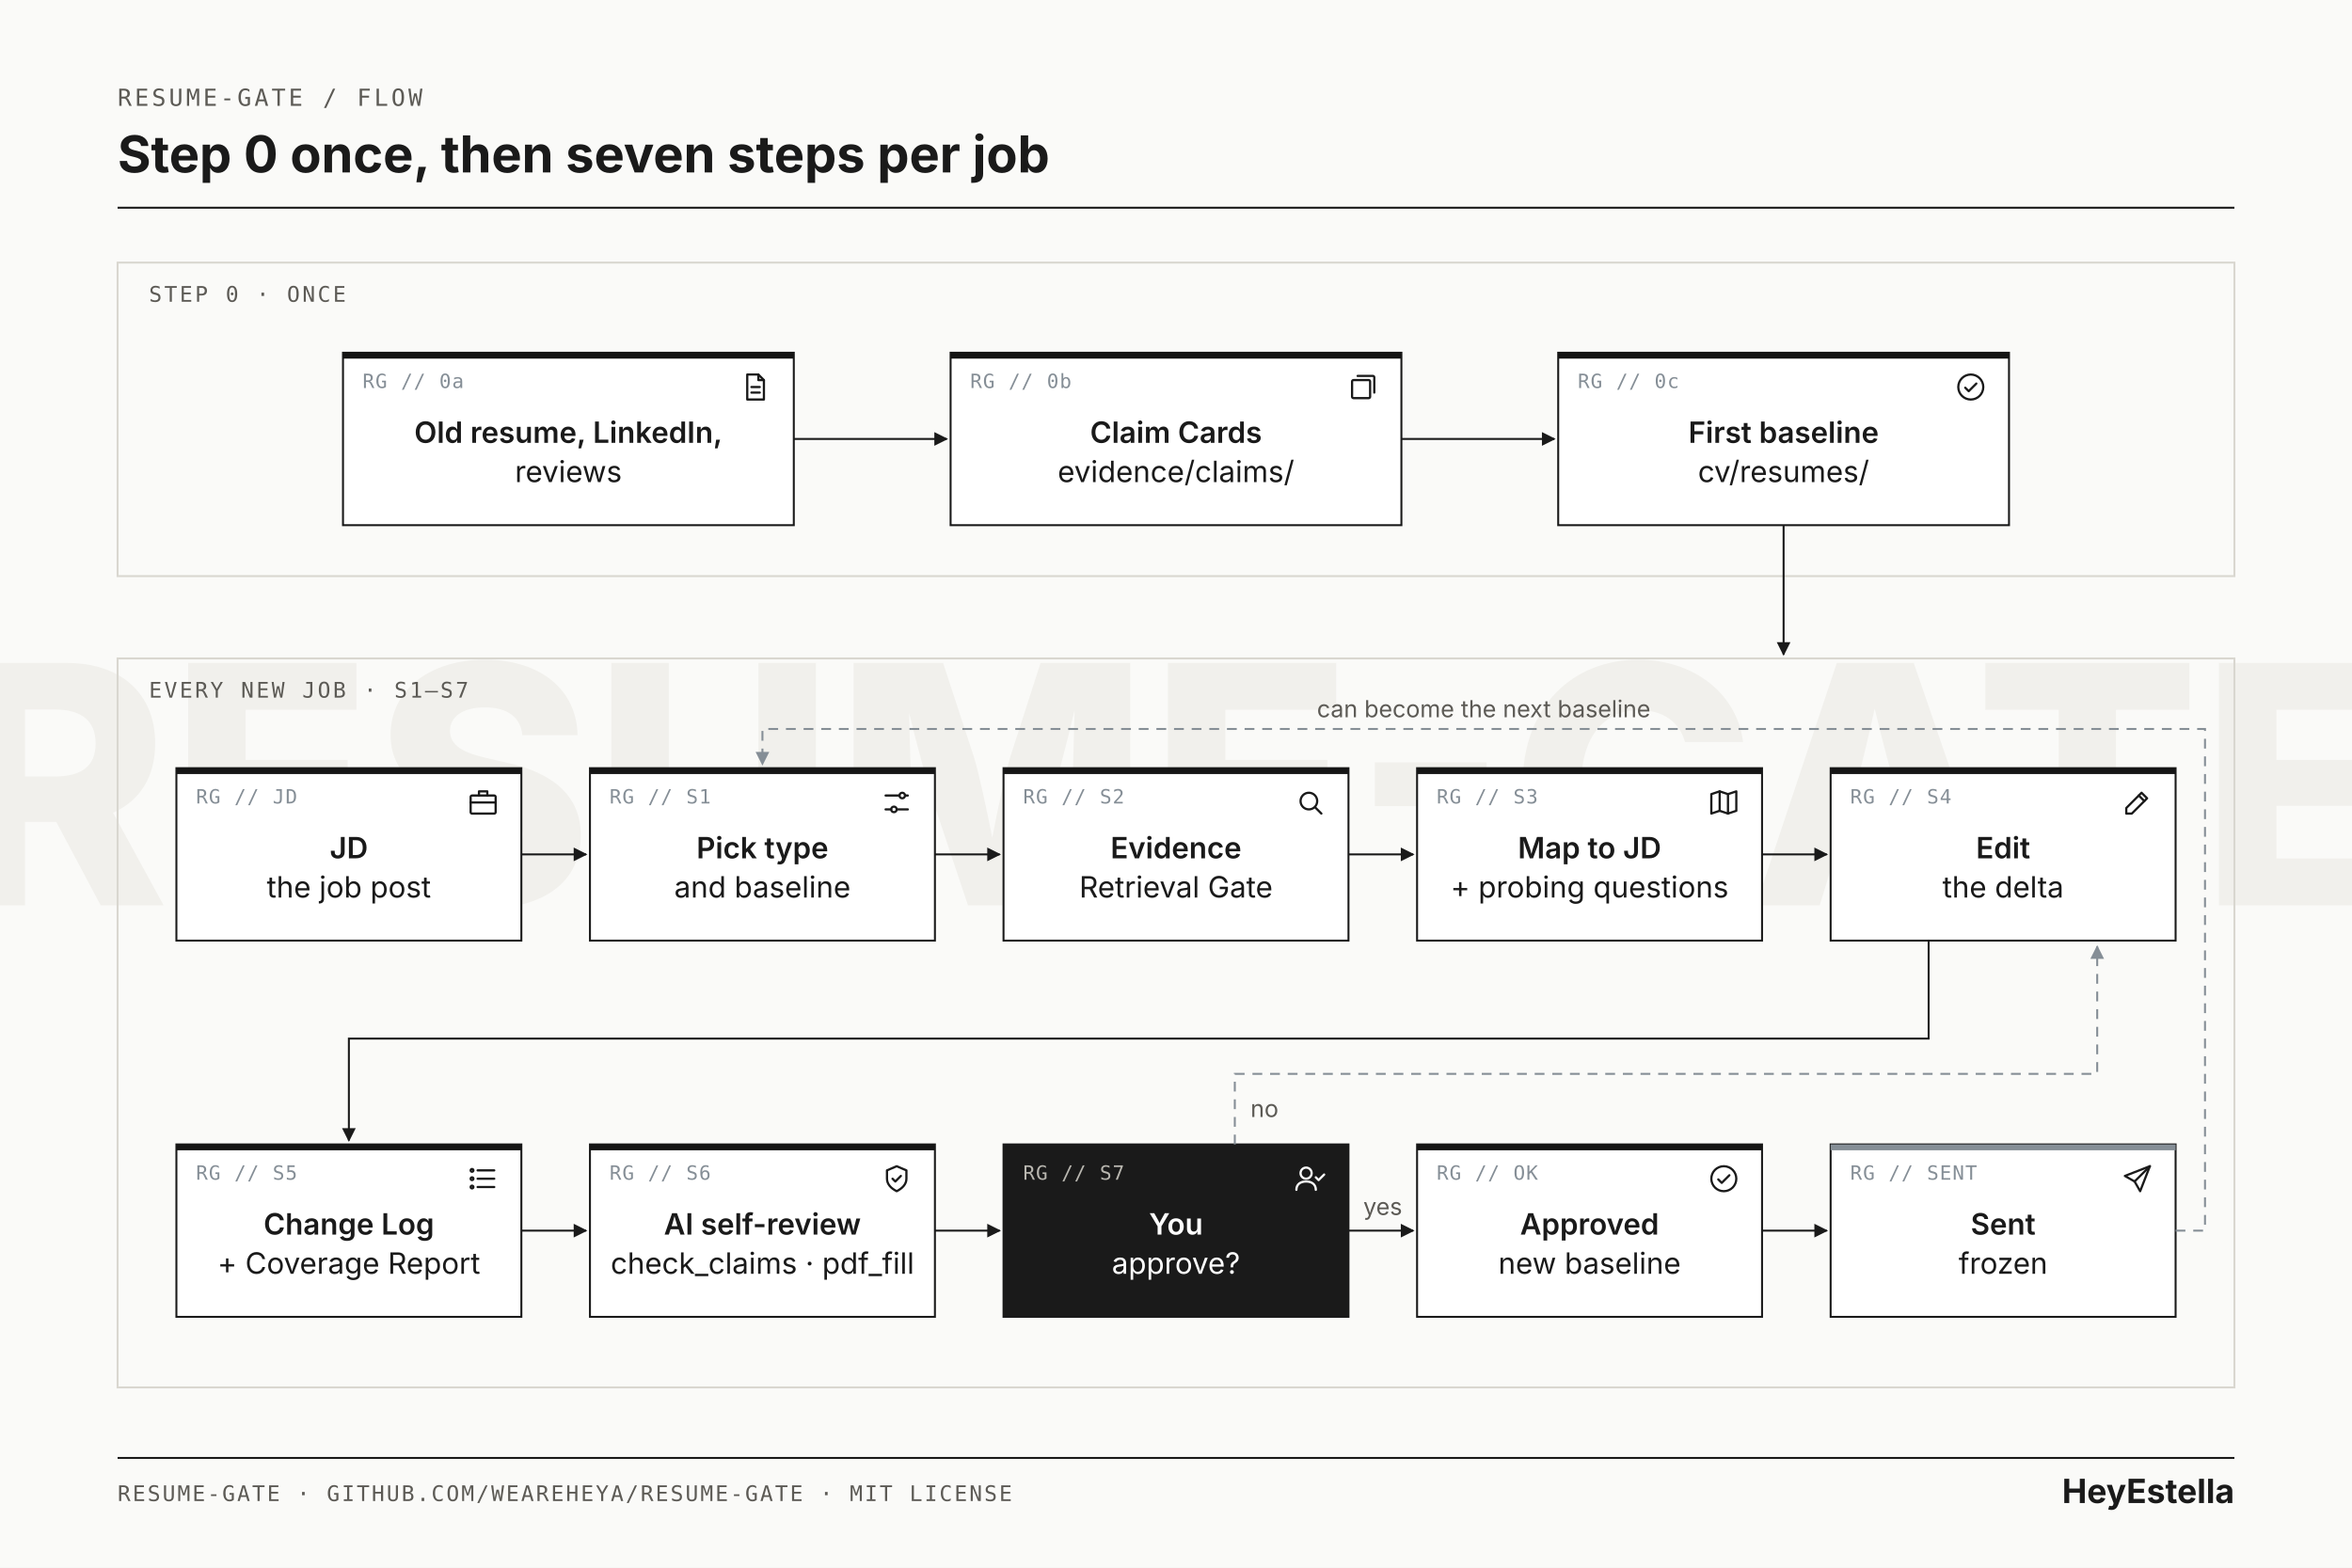
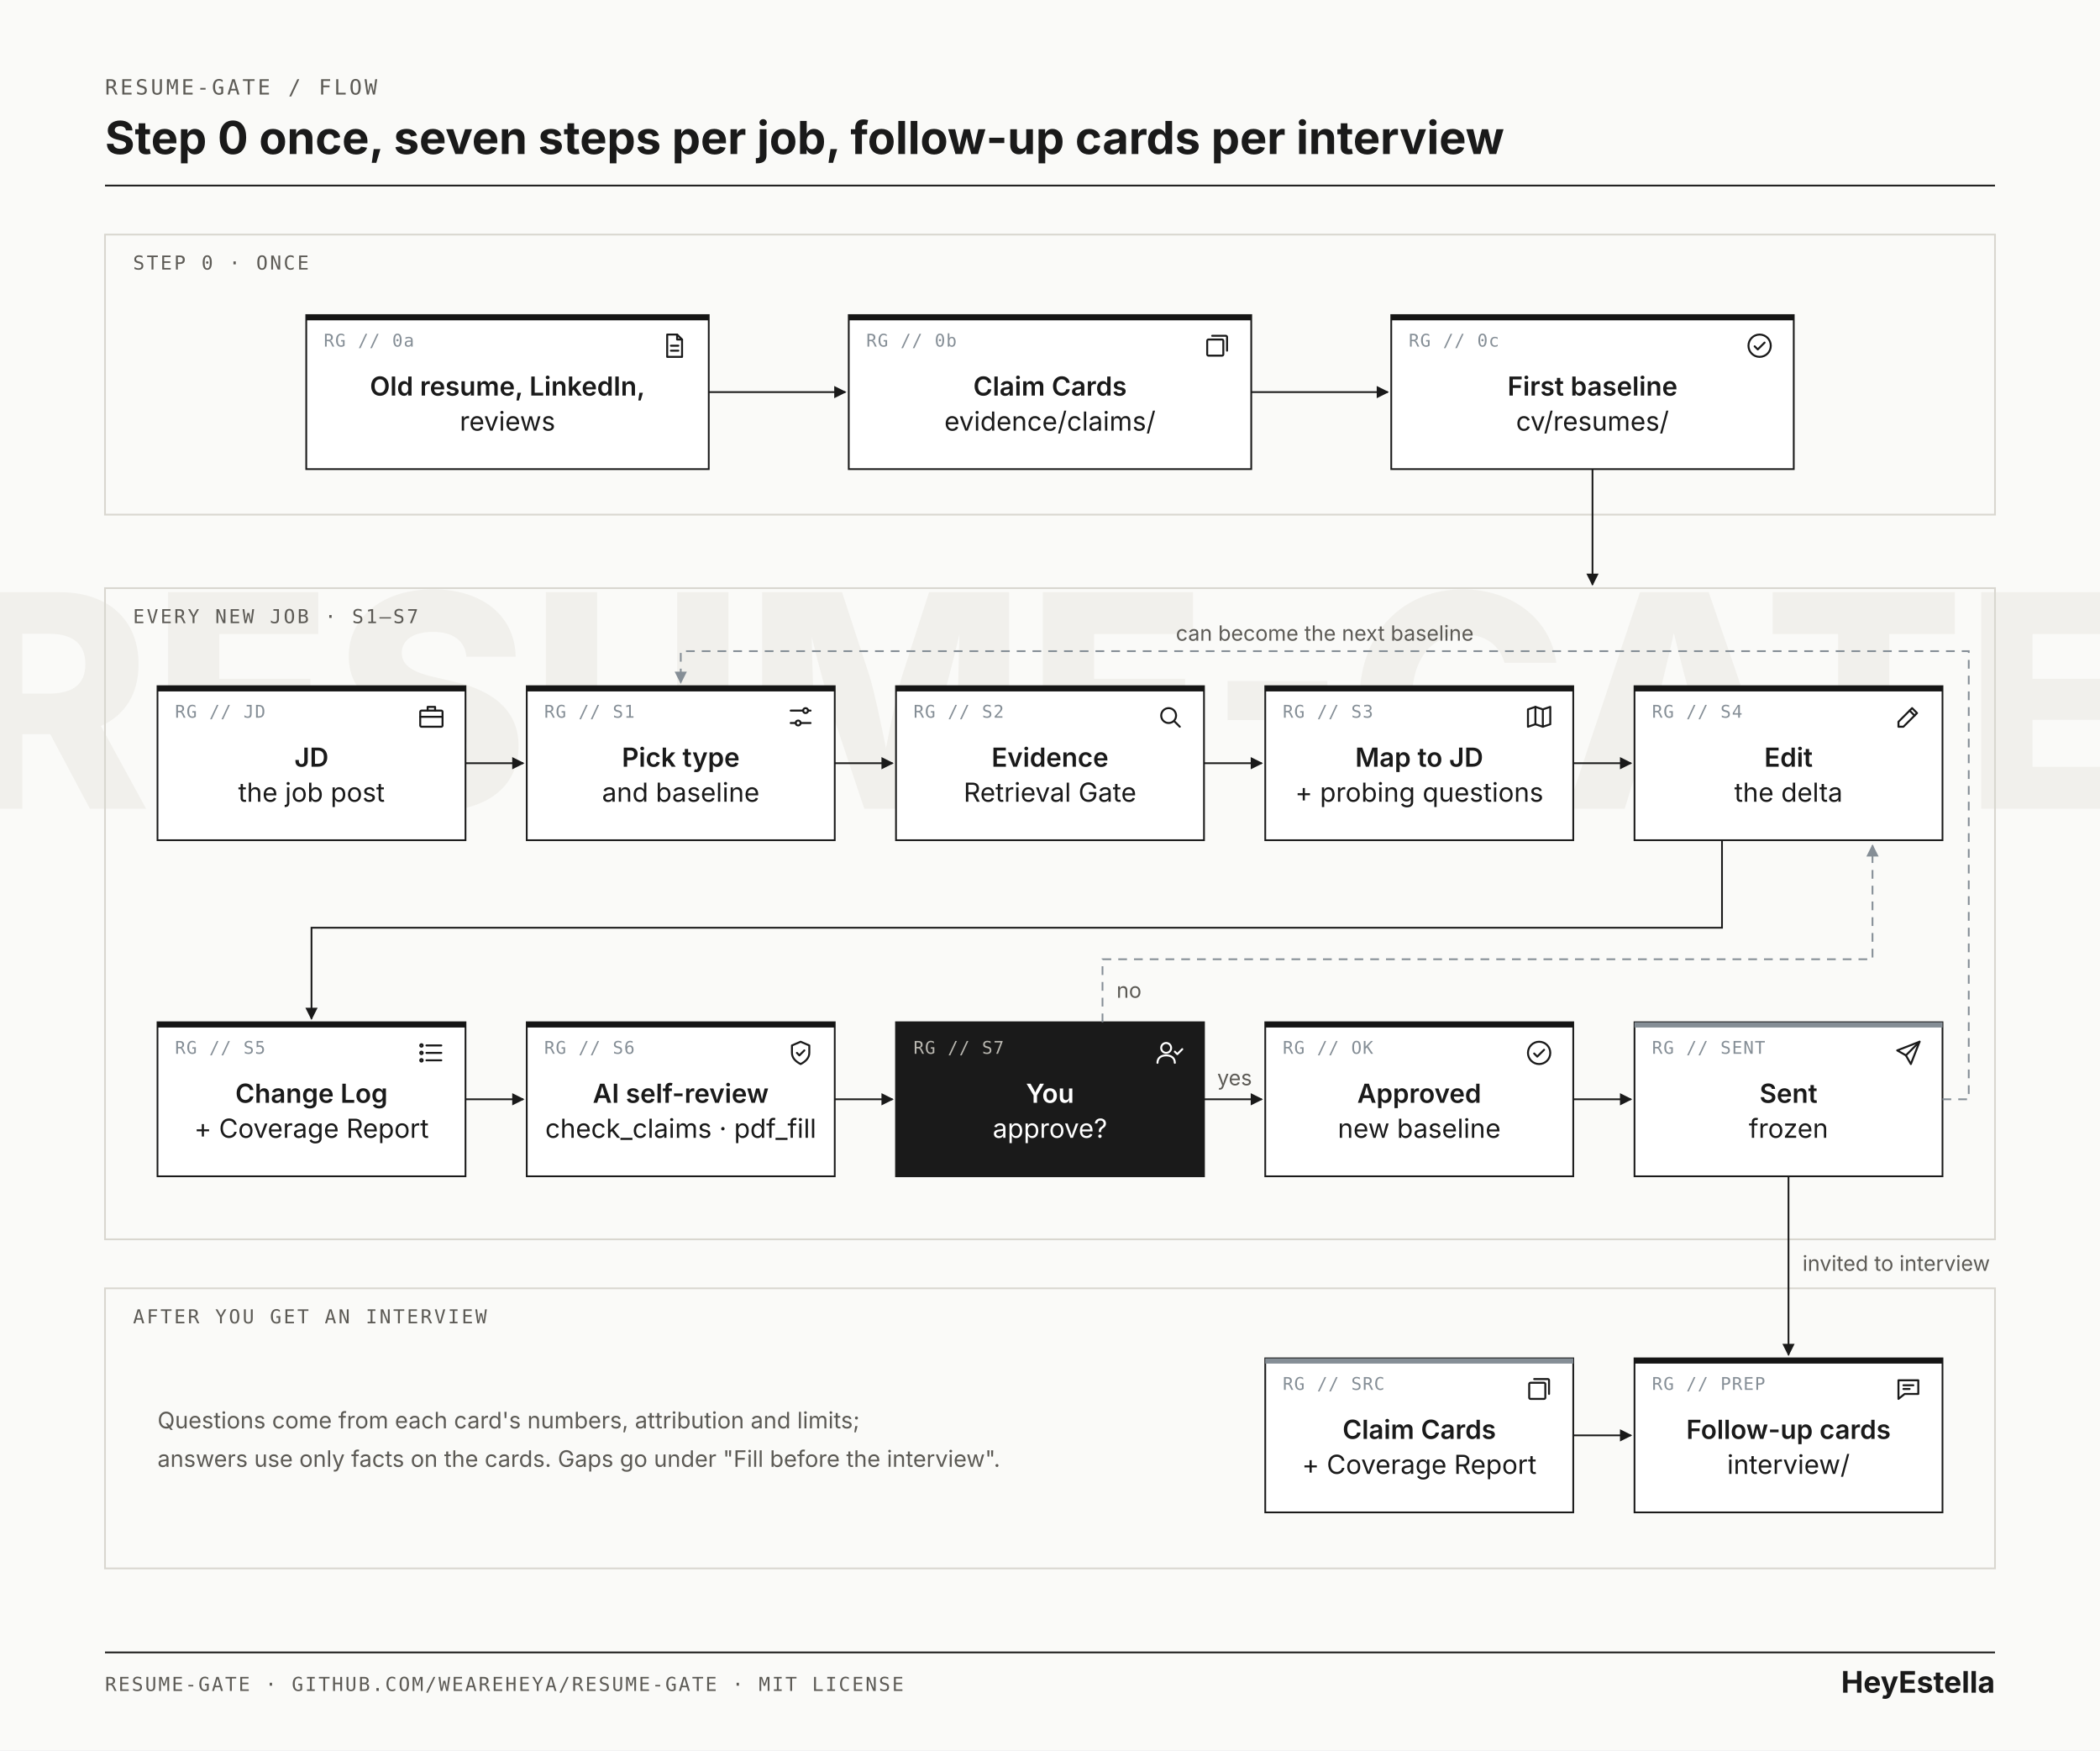
- <svg xmlns="http://www.w3.org/2000/svg" width="1200" height="800" viewBox="0 0 1200 800" role="img" aria-label="Step 0 once, then seven steps per job">
+ <svg xmlns="http://www.w3.org/2000/svg" width="1200" height="1000" viewBox="0 0 1200 1000" role="img" aria-label="Step 0 once, seven steps per job, follow-up cards per interview">
  <defs>
    <marker id="ah" viewBox="0 0 10 10" refX="9" refY="5" markerWidth="7" markerHeight="7" orient="auto-start-reverse">
      <path d="M0 0 L10 5 L0 10 z" fill="#1A1A1A" />
    </marker>
    <marker id="ahg" viewBox="0 0 10 10" refX="9" refY="5" markerWidth="7" markerHeight="7" orient="auto-start-reverse">
      <path d="M0 0 L10 5 L0 10 z" fill="#858E96" />
    </marker>
  </defs>
-   <rect width="1200" height="800" fill="#FAFAF8" />
+   <rect width="1200" height="1000" fill="#FAFAF8" />
  <text x="600.0" y="462.0" font-family="Inter, -apple-system, 'Helvetica Neue', 'PingFang SC', 'Source Han Sans SC', 'Noto Sans CJK SC', sans-serif" font-size="170" font-weight="800" fill="#F1F0EC" text-anchor="middle" textLength="1080" lengthAdjust="spacingAndGlyphs">RESUME-GATE</text>
  <text x="60" y="54" font-family="'JetBrains Mono', 'SF Mono', Menlo, Consolas, monospace" font-size="12" fill="#5C5A55" letter-spacing="1.5">RESUME-GATE / FLOW</text>
-   <text x="60" y="88" font-family="Inter, -apple-system, 'Helvetica Neue', 'PingFang SC', 'Source Han Sans SC', 'Noto Sans CJK SC', sans-serif" font-size="26" font-weight="700" fill="#1A1A1A">Step 0 once, then seven steps per job</text>
+   <text x="60" y="88" font-family="Inter, -apple-system, 'Helvetica Neue', 'PingFang SC', 'Source Han Sans SC', 'Noto Sans CJK SC', sans-serif" font-size="26" font-weight="700" fill="#1A1A1A">Step 0 once, seven steps per job, follow-up cards per interview</text>
  <path d="M 60 106 L 1140 106" stroke="#1A1A1A" stroke-width="1" />
  <rect x="60" y="134" width="1080" height="160" fill="none" stroke="#D9D7D0" stroke-width="1" />
  <text x="76" y="154" font-family="'JetBrains Mono', 'SF Mono', Menlo, Consolas, monospace" font-size="11" font-weight="400" fill="#5C5A55" text-anchor="start" letter-spacing="1.2">STEP 0 · ONCE</text>
  <rect x="60" y="336" width="1080" height="372" fill="none" stroke="#D9D7D0" stroke-width="1" />
  <text x="76" y="356" font-family="'JetBrains Mono', 'SF Mono', Menlo, Consolas, monospace" font-size="11" font-weight="400" fill="#5C5A55" text-anchor="start" letter-spacing="1.2">EVERY NEW JOB · S1–S7</text>
  <rect x="175.0" y="180" width="230" height="88" fill="#FFFFFF" stroke="#1A1A1A" stroke-width="1" />
  <rect x="175.0" y="180" width="230" height="3" fill="#151515" />
  <text x="185.0" y="198" font-family="'JetBrains Mono', 'SF Mono', Menlo, Consolas, monospace" font-size="10" font-weight="400" fill="#858E96" text-anchor="start" letter-spacing="0.5">RG // 0a</text>
  <g transform="translate(377.0 189) scale(0.7083333)" fill="none" stroke="#1A1A1A" stroke-width="1.60" stroke-linecap="round" stroke-linejoin="round" vector-effect="non-scaling-stroke">
    <path d="M6 3h8l4 4v14H6z" />
    <path d="M14 3v4h4" />
    <path d="M9 12h6M9 16h6" />
  </g>
  <text x="290.0" y="226.0" font-family="Inter, -apple-system, 'Helvetica Neue', 'PingFang SC', 'Source Han Sans SC', 'Noto Sans CJK SC', sans-serif" font-size="15" font-weight="600" fill="#1A1A1A" text-anchor="middle">Old resume, LinkedIn,</text>
  <text x="290.0" y="246.0" font-family="Inter, -apple-system, 'Helvetica Neue', 'PingFang SC', 'Source Han Sans SC', 'Noto Sans CJK SC', sans-serif" font-size="15" font-weight="400" fill="#1A1A1A" text-anchor="middle">reviews</text>
  <rect x="485.0" y="180" width="230" height="88" fill="#FFFFFF" stroke="#1A1A1A" stroke-width="1" />
  <rect x="485.0" y="180" width="230" height="3" fill="#151515" />
  <text x="495.0" y="198" font-family="'JetBrains Mono', 'SF Mono', Menlo, Consolas, monospace" font-size="10" font-weight="400" fill="#858E96" text-anchor="start" letter-spacing="0.5">RG // 0b</text>
  <g transform="translate(687.0 189) scale(0.7083333)" fill="none" stroke="#1A1A1A" stroke-width="1.60" stroke-linecap="round" stroke-linejoin="round" vector-effect="non-scaling-stroke">
    <rect x="4" y="7" width="13" height="13" rx="1" />
    <path d="M8 4h11a1 1 0 0 1 1 1v11" />
  </g>
  <text x="600.0" y="226.0" font-family="Inter, -apple-system, 'Helvetica Neue', 'PingFang SC', 'Source Han Sans SC', 'Noto Sans CJK SC', sans-serif" font-size="15" font-weight="600" fill="#1A1A1A" text-anchor="middle">Claim Cards</text>
  <text x="600.0" y="246.0" font-family="Inter, -apple-system, 'Helvetica Neue', 'PingFang SC', 'Source Han Sans SC', 'Noto Sans CJK SC', sans-serif" font-size="15" font-weight="400" fill="#1A1A1A" text-anchor="middle">evidence/claims/</text>
  <rect x="795.0" y="180" width="230" height="88" fill="#FFFFFF" stroke="#1A1A1A" stroke-width="1" />
  <rect x="795.0" y="180" width="230" height="3" fill="#151515" />
  <text x="805.0" y="198" font-family="'JetBrains Mono', 'SF Mono', Menlo, Consolas, monospace" font-size="10" font-weight="400" fill="#858E96" text-anchor="start" letter-spacing="0.5">RG // 0c</text>
  <g transform="translate(997.0 189) scale(0.7083333)" fill="none" stroke="#1A1A1A" stroke-width="1.60" stroke-linecap="round" stroke-linejoin="round" vector-effect="non-scaling-stroke">
    <circle cx="12" cy="12" r="9" />
    <path d="M8 12.5l2.5 2.5L16 9.5" />
  </g>
  <text x="910.0" y="226.0" font-family="Inter, -apple-system, 'Helvetica Neue', 'PingFang SC', 'Source Han Sans SC', 'Noto Sans CJK SC', sans-serif" font-size="15" font-weight="600" fill="#1A1A1A" text-anchor="middle">First baseline</text>
  <text x="910.0" y="246.0" font-family="Inter, -apple-system, 'Helvetica Neue', 'PingFang SC', 'Source Han Sans SC', 'Noto Sans CJK SC', sans-serif" font-size="15" font-weight="400" fill="#1A1A1A" text-anchor="middle">cv/resumes/</text>
  <path d="M 405.0 224.0 L 483.0 224.0" fill="none" stroke="#1A1A1A" stroke-width="1" marker-end="url(#ah)" />
  <path d="M 715.0 224.0 L 793.0 224.0" fill="none" stroke="#1A1A1A" stroke-width="1" marker-end="url(#ah)" />
  <rect x="90" y="392" width="176" height="88" fill="#FFFFFF" stroke="#1A1A1A" stroke-width="1" />
  <rect x="90" y="392" width="176" height="3" fill="#151515" />
  <text x="100" y="410" font-family="'JetBrains Mono', 'SF Mono', Menlo, Consolas, monospace" font-size="10" font-weight="400" fill="#858E96" text-anchor="start" letter-spacing="0.5">RG // JD</text>
  <g transform="translate(238 401) scale(0.7083333)" fill="none" stroke="#1A1A1A" stroke-width="1.60" stroke-linecap="round" stroke-linejoin="round" vector-effect="non-scaling-stroke">
    <rect x="3" y="7" width="18" height="13" rx="1" />
    <path d="M9 7V4h6v3M3 12h18" />
  </g>
  <text x="178.0" y="438.0" font-family="Inter, -apple-system, 'Helvetica Neue', 'PingFang SC', 'Source Han Sans SC', 'Noto Sans CJK SC', sans-serif" font-size="15" font-weight="600" fill="#1A1A1A" text-anchor="middle">JD</text>
  <text x="178.0" y="458.0" font-family="Inter, -apple-system, 'Helvetica Neue', 'PingFang SC', 'Source Han Sans SC', 'Noto Sans CJK SC', sans-serif" font-size="15" font-weight="400" fill="#1A1A1A" text-anchor="middle">the job post</text>
  <rect x="301" y="392" width="176" height="88" fill="#FFFFFF" stroke="#1A1A1A" stroke-width="1" />
  <rect x="301" y="392" width="176" height="3" fill="#151515" />
  <text x="311" y="410" font-family="'JetBrains Mono', 'SF Mono', Menlo, Consolas, monospace" font-size="10" font-weight="400" fill="#858E96" text-anchor="start" letter-spacing="0.5">RG // S1</text>
  <g transform="translate(449 401) scale(0.7083333)" fill="none" stroke="#1A1A1A" stroke-width="1.60" stroke-linecap="round" stroke-linejoin="round" vector-effect="non-scaling-stroke">
    <path d="M4 7h10M18 7h2M4 17h4M12 17h8" />
    <circle cx="16" cy="7" r="2" />
    <circle cx="10" cy="17" r="2" />
  </g>
  <text x="389.0" y="438.0" font-family="Inter, -apple-system, 'Helvetica Neue', 'PingFang SC', 'Source Han Sans SC', 'Noto Sans CJK SC', sans-serif" font-size="15" font-weight="600" fill="#1A1A1A" text-anchor="middle">Pick type</text>
  <text x="389.0" y="458.0" font-family="Inter, -apple-system, 'Helvetica Neue', 'PingFang SC', 'Source Han Sans SC', 'Noto Sans CJK SC', sans-serif" font-size="15" font-weight="400" fill="#1A1A1A" text-anchor="middle">and baseline</text>
  <rect x="512" y="392" width="176" height="88" fill="#FFFFFF" stroke="#1A1A1A" stroke-width="1" />
  <rect x="512" y="392" width="176" height="3" fill="#151515" />
  <text x="522" y="410" font-family="'JetBrains Mono', 'SF Mono', Menlo, Consolas, monospace" font-size="10" font-weight="400" fill="#858E96" text-anchor="start" letter-spacing="0.5">RG // S2</text>
  <g transform="translate(660 401) scale(0.7083333)" fill="none" stroke="#1A1A1A" stroke-width="1.60" stroke-linecap="round" stroke-linejoin="round" vector-effect="non-scaling-stroke">
    <circle cx="11" cy="11" r="6" />
    <path d="M20 20l-4.5-4.5" />
  </g>
  <text x="600.0" y="438.0" font-family="Inter, -apple-system, 'Helvetica Neue', 'PingFang SC', 'Source Han Sans SC', 'Noto Sans CJK SC', sans-serif" font-size="15" font-weight="600" fill="#1A1A1A" text-anchor="middle">Evidence</text>
  <text x="600.0" y="458.0" font-family="Inter, -apple-system, 'Helvetica Neue', 'PingFang SC', 'Source Han Sans SC', 'Noto Sans CJK SC', sans-serif" font-size="15" font-weight="400" fill="#1A1A1A" text-anchor="middle">Retrieval Gate</text>
  <rect x="723" y="392" width="176" height="88" fill="#FFFFFF" stroke="#1A1A1A" stroke-width="1" />
  <rect x="723" y="392" width="176" height="3" fill="#151515" />
  <text x="733" y="410" font-family="'JetBrains Mono', 'SF Mono', Menlo, Consolas, monospace" font-size="10" font-weight="400" fill="#858E96" text-anchor="start" letter-spacing="0.5">RG // S3</text>
  <g transform="translate(871 401) scale(0.7083333)" fill="none" stroke="#1A1A1A" stroke-width="1.60" stroke-linecap="round" stroke-linejoin="round" vector-effect="non-scaling-stroke">
    <path d="M3 6l6-2 6 2 6-2v14l-6 2-6-2-6 2z" />
    <path d="M9 4v14M15 6v14" />
  </g>
  <text x="811.0" y="438.0" font-family="Inter, -apple-system, 'Helvetica Neue', 'PingFang SC', 'Source Han Sans SC', 'Noto Sans CJK SC', sans-serif" font-size="15" font-weight="600" fill="#1A1A1A" text-anchor="middle">Map to JD</text>
  <text x="811.0" y="458.0" font-family="Inter, -apple-system, 'Helvetica Neue', 'PingFang SC', 'Source Han Sans SC', 'Noto Sans CJK SC', sans-serif" font-size="15" font-weight="400" fill="#1A1A1A" text-anchor="middle">+ probing questions</text>
  <rect x="934" y="392" width="176" height="88" fill="#FFFFFF" stroke="#1A1A1A" stroke-width="1" />
  <rect x="934" y="392" width="176" height="3" fill="#151515" />
  <text x="944" y="410" font-family="'JetBrains Mono', 'SF Mono', Menlo, Consolas, monospace" font-size="10" font-weight="400" fill="#858E96" text-anchor="start" letter-spacing="0.5">RG // S4</text>
  <g transform="translate(1082 401) scale(0.7083333)" fill="none" stroke="#1A1A1A" stroke-width="1.60" stroke-linecap="round" stroke-linejoin="round" vector-effect="non-scaling-stroke">
    <path d="M4 20h4L19 9l-4-4L4 16z" />
    <path d="M13 7l4 4" />
  </g>
  <text x="1022.0" y="438.0" font-family="Inter, -apple-system, 'Helvetica Neue', 'PingFang SC', 'Source Han Sans SC', 'Noto Sans CJK SC', sans-serif" font-size="15" font-weight="600" fill="#1A1A1A" text-anchor="middle">Edit</text>
  <text x="1022.0" y="458.0" font-family="Inter, -apple-system, 'Helvetica Neue', 'PingFang SC', 'Source Han Sans SC', 'Noto Sans CJK SC', sans-serif" font-size="15" font-weight="400" fill="#1A1A1A" text-anchor="middle">the delta</text>
  <rect x="90" y="584" width="176" height="88" fill="#FFFFFF" stroke="#1A1A1A" stroke-width="1" />
  <rect x="90" y="584" width="176" height="3" fill="#151515" />
  <text x="100" y="602" font-family="'JetBrains Mono', 'SF Mono', Menlo, Consolas, monospace" font-size="10" font-weight="400" fill="#858E96" text-anchor="start" letter-spacing="0.5">RG // S5</text>
  <g transform="translate(238 593) scale(0.7083333)" fill="none" stroke="#1A1A1A" stroke-width="1.60" stroke-linecap="round" stroke-linejoin="round" vector-effect="non-scaling-stroke">
    <path d="M8 6h12M8 12h12M8 18h12" />
    <circle cx="4" cy="6" r="1" />
    <circle cx="4" cy="12" r="1" />
    <circle cx="4" cy="18" r="1" />
  </g>
  <text x="178.0" y="630.0" font-family="Inter, -apple-system, 'Helvetica Neue', 'PingFang SC', 'Source Han Sans SC', 'Noto Sans CJK SC', sans-serif" font-size="15" font-weight="600" fill="#1A1A1A" text-anchor="middle">Change Log</text>
  <text x="178.0" y="650.0" font-family="Inter, -apple-system, 'Helvetica Neue', 'PingFang SC', 'Source Han Sans SC', 'Noto Sans CJK SC', sans-serif" font-size="15" font-weight="400" fill="#1A1A1A" text-anchor="middle">+ Coverage Report</text>
  <rect x="301" y="584" width="176" height="88" fill="#FFFFFF" stroke="#1A1A1A" stroke-width="1" />
  <rect x="301" y="584" width="176" height="3" fill="#151515" />
  <text x="311" y="602" font-family="'JetBrains Mono', 'SF Mono', Menlo, Consolas, monospace" font-size="10" font-weight="400" fill="#858E96" text-anchor="start" letter-spacing="0.5">RG // S6</text>
  <g transform="translate(449 593) scale(0.7083333)" fill="none" stroke="#1A1A1A" stroke-width="1.60" stroke-linecap="round" stroke-linejoin="round" vector-effect="non-scaling-stroke">
    <path d="M12 3l7 3v6c0 4-3 7-7 9-4-2-7-5-7-9V6z" />
    <path d="M9 12l2 2 4-4" />
  </g>
  <text x="389.0" y="630.0" font-family="Inter, -apple-system, 'Helvetica Neue', 'PingFang SC', 'Source Han Sans SC', 'Noto Sans CJK SC', sans-serif" font-size="15" font-weight="600" fill="#1A1A1A" text-anchor="middle">AI self-review</text>
  <text x="389.0" y="650.0" font-family="Inter, -apple-system, 'Helvetica Neue', 'PingFang SC', 'Source Han Sans SC', 'Noto Sans CJK SC', sans-serif" font-size="15" font-weight="400" fill="#1A1A1A" text-anchor="middle">check_claims · pdf_fill</text>
  <rect x="512" y="584" width="176" height="88" fill="#1A1A1A" stroke="#1A1A1A" stroke-width="1" />
  <text x="522" y="602" font-family="'JetBrains Mono', 'SF Mono', Menlo, Consolas, monospace" font-size="10" font-weight="400" fill="#B9B7B0" text-anchor="start" letter-spacing="0.5">RG // S7</text>
  <g transform="translate(660 593) scale(0.7083333)" fill="none" stroke="#FFFFFF" stroke-width="1.60" stroke-linecap="round" stroke-linejoin="round" vector-effect="non-scaling-stroke">
    <circle cx="9" cy="8" r="4" />
    <path d="M2 20c0-4 3-6 7-6s7 2 7 6" />
    <path d="M16 11l2 2 4-4" />
  </g>
  <text x="600.0" y="630.0" font-family="Inter, -apple-system, 'Helvetica Neue', 'PingFang SC', 'Source Han Sans SC', 'Noto Sans CJK SC', sans-serif" font-size="15" font-weight="600" fill="#FFFFFF" text-anchor="middle">You</text>
  <text x="600.0" y="650.0" font-family="Inter, -apple-system, 'Helvetica Neue', 'PingFang SC', 'Source Han Sans SC', 'Noto Sans CJK SC', sans-serif" font-size="15" font-weight="400" fill="#FFFFFF" text-anchor="middle">approve?</text>
  <rect x="723" y="584" width="176" height="88" fill="#FFFFFF" stroke="#1A1A1A" stroke-width="1" />
  <rect x="723" y="584" width="176" height="3" fill="#151515" />
  <text x="733" y="602" font-family="'JetBrains Mono', 'SF Mono', Menlo, Consolas, monospace" font-size="10" font-weight="400" fill="#858E96" text-anchor="start" letter-spacing="0.5">RG // OK</text>
  <g transform="translate(871 593) scale(0.7083333)" fill="none" stroke="#1A1A1A" stroke-width="1.60" stroke-linecap="round" stroke-linejoin="round" vector-effect="non-scaling-stroke">
    <circle cx="12" cy="12" r="9" />
    <path d="M8 12.5l2.5 2.5L16 9.5" />
  </g>
  <text x="811.0" y="630.0" font-family="Inter, -apple-system, 'Helvetica Neue', 'PingFang SC', 'Source Han Sans SC', 'Noto Sans CJK SC', sans-serif" font-size="15" font-weight="600" fill="#1A1A1A" text-anchor="middle">Approved</text>
  <text x="811.0" y="650.0" font-family="Inter, -apple-system, 'Helvetica Neue', 'PingFang SC', 'Source Han Sans SC', 'Noto Sans CJK SC', sans-serif" font-size="15" font-weight="400" fill="#1A1A1A" text-anchor="middle">new baseline</text>
  <rect x="934" y="584" width="176" height="88" fill="#FFFFFF" stroke="#1A1A1A" stroke-width="1" />
  <rect x="934" y="584" width="176" height="3" fill="#858E96" />
  <text x="944" y="602" font-family="'JetBrains Mono', 'SF Mono', Menlo, Consolas, monospace" font-size="10" font-weight="400" fill="#858E96" text-anchor="start" letter-spacing="0.5">RG // SENT</text>
  <g transform="translate(1082 593) scale(0.7083333)" fill="none" stroke="#1A1A1A" stroke-width="1.60" stroke-linecap="round" stroke-linejoin="round" vector-effect="non-scaling-stroke">
    <path d="M21 3L10 14" />
    <path d="M21 3l-7 18-4-7-7-4z" />
  </g>
  <text x="1022.0" y="630.0" font-family="Inter, -apple-system, 'Helvetica Neue', 'PingFang SC', 'Source Han Sans SC', 'Noto Sans CJK SC', sans-serif" font-size="15" font-weight="600" fill="#1A1A1A" text-anchor="middle">Sent</text>
  <text x="1022.0" y="650.0" font-family="Inter, -apple-system, 'Helvetica Neue', 'PingFang SC', 'Source Han Sans SC', 'Noto Sans CJK SC', sans-serif" font-size="15" font-weight="400" fill="#1A1A1A" text-anchor="middle">frozen</text>
  <path d="M 266 436.0 L 299 436.0" fill="none" stroke="#1A1A1A" stroke-width="1" marker-end="url(#ah)" />
  <path d="M 477 436.0 L 510 436.0" fill="none" stroke="#1A1A1A" stroke-width="1" marker-end="url(#ah)" />
  <path d="M 688 436.0 L 721 436.0" fill="none" stroke="#1A1A1A" stroke-width="1" marker-end="url(#ah)" />
  <path d="M 899 436.0 L 932 436.0" fill="none" stroke="#1A1A1A" stroke-width="1" marker-end="url(#ah)" />
  <path d="M 266 628.0 L 299 628.0" fill="none" stroke="#1A1A1A" stroke-width="1" marker-end="url(#ah)" />
  <path d="M 477 628.0 L 510 628.0" fill="none" stroke="#1A1A1A" stroke-width="1" marker-end="url(#ah)" />
  <path d="M 688 628.0 L 721 628.0" fill="none" stroke="#1A1A1A" stroke-width="1" marker-end="url(#ah)" />
  <path d="M 899 628.0 L 932 628.0" fill="none" stroke="#1A1A1A" stroke-width="1" marker-end="url(#ah)" />
  <path d="M 910.0 268 L 910.0 334" fill="none" stroke="#1A1A1A" stroke-width="1" marker-end="url(#ah)" />
  <path d="M 984 480 L 984 530 L 178.0 530 L 178.0 582" fill="none" stroke="#1A1A1A" stroke-width="1" marker-end="url(#ah)" />
  <path d="M 630.0 584 L 630.0 548 L 1070 548 L 1070 483" fill="none" stroke="#858E96" stroke-width="1" stroke-dasharray="5 4" marker-end="url(#ahg)" />
  <text x="638.0" y="570" font-family="Inter, -apple-system, 'Helvetica Neue', 'PingFang SC', 'Source Han Sans SC', 'Noto Sans CJK SC', sans-serif" font-size="12" font-weight="400" fill="#5C5A55" text-anchor="start">no</text>
  <text x="705.5" y="620.0" font-family="Inter, -apple-system, 'Helvetica Neue', 'PingFang SC', 'Source Han Sans SC', 'Noto Sans CJK SC', sans-serif" font-size="12" font-weight="400" fill="#5C5A55" text-anchor="middle">yes</text>
  <path d="M 1110 628.0 L 1125 628.0 L 1125 372 L 389.0 372 L 389.0 390" fill="none" stroke="#858E96" stroke-width="1" stroke-dasharray="5 4" marker-end="url(#ahg)" />
  <text x="757.0" y="366" font-family="Inter, -apple-system, 'Helvetica Neue', 'PingFang SC', 'Source Han Sans SC', 'Noto Sans CJK SC', sans-serif" font-size="12" font-weight="400" fill="#5C5A55" text-anchor="middle">can become the next baseline</text>
-   <path d="M 60 744 L 1140 744" stroke="#1A1A1A" stroke-width="1" />
-   <text x="60" y="766" font-family="'JetBrains Mono', 'SF Mono', Menlo, Consolas, monospace" font-size="11" fill="#5C5A55" letter-spacing="1">RESUME-GATE · GITHUB.COM/WEAREHEYA/RESUME-GATE · MIT LICENSE</text>
-   <text x="1140" y="767" font-family="Inter, -apple-system, 'Helvetica Neue', 'PingFang SC', 'Source Han Sans SC', 'Noto Sans CJK SC', sans-serif" font-size="17" font-weight="700" fill="#1A1A1A" text-anchor="end">HeyEstella</text>
+   <rect x="60" y="736" width="1080" height="160" fill="none" stroke="#D9D7D0" stroke-width="1" />
+   <text x="76.0" y="756.0" font-family="'JetBrains Mono', 'SF Mono', Menlo, Consolas, monospace" font-size="11" font-weight="400" fill="#5C5A55" text-anchor="start" letter-spacing="1.2">AFTER YOU GET AN INTERVIEW</text>
+   <text x="90.0" y="816.0" font-family="Inter, -apple-system, 'Helvetica Neue', 'PingFang SC', 'Source Han Sans SC', 'Noto Sans CJK SC', sans-serif" font-size="13" font-weight="400" fill="#5C5A55" text-anchor="start">Questions come from each card's numbers, attribution and limits;</text>
+   <text x="90.0" y="838.0" font-family="Inter, -apple-system, 'Helvetica Neue', 'PingFang SC', 'Source Han Sans SC', 'Noto Sans CJK SC', sans-serif" font-size="13" font-weight="400" fill="#5C5A55" text-anchor="start">answers use only facts on the cards. Gaps go under "Fill before the interview".</text>
+   <rect x="723" y="776" width="176" height="88" fill="#FFFFFF" stroke="#1A1A1A" stroke-width="1" />
+   <rect x="723" y="776" width="176" height="3" fill="#858E96" />
+   <text x="733.0" y="794.0" font-family="'JetBrains Mono', 'SF Mono', Menlo, Consolas, monospace" font-size="10" font-weight="400" fill="#858E96" text-anchor="start" letter-spacing="0.5">RG // SRC</text>
+   <g transform="translate(871 785) scale(0.7083333)" fill="none" stroke="#1A1A1A" stroke-width="1.60" stroke-linecap="round" stroke-linejoin="round" vector-effect="non-scaling-stroke">
+     <rect x="4" y="7" width="13" height="13" rx="1" />
+     <path d="M8 4h11a1 1 0 0 1 1 1v11" />
+   </g>
+   <text x="811.0" y="822.0" font-family="Inter, -apple-system, 'Helvetica Neue', 'PingFang SC', 'Source Han Sans SC', 'Noto Sans CJK SC', sans-serif" font-size="15" font-weight="600" fill="#1A1A1A" text-anchor="middle">Claim Cards</text>
+   <text x="811.0" y="842.0" font-family="Inter, -apple-system, 'Helvetica Neue', 'PingFang SC', 'Source Han Sans SC', 'Noto Sans CJK SC', sans-serif" font-size="15" font-weight="400" fill="#1A1A1A" text-anchor="middle">+ Coverage Report</text>
+   <rect x="934" y="776" width="176" height="88" fill="#FFFFFF" stroke="#1A1A1A" stroke-width="1" />
+   <rect x="934" y="776" width="176" height="3" fill="#151515" />
+   <text x="944.0" y="794.0" font-family="'JetBrains Mono', 'SF Mono', Menlo, Consolas, monospace" font-size="10" font-weight="400" fill="#858E96" text-anchor="start" letter-spacing="0.5">RG // PREP</text>
+   <g transform="translate(1082 785) scale(0.7083333)" fill="none" stroke="#1A1A1A" stroke-width="1.60" stroke-linecap="round" stroke-linejoin="round" vector-effect="non-scaling-stroke">
+     <path d="M4 5h16v11H9l-5 4z" />
+     <path d="M8 9h8M8 12h5" />
+   </g>
+   <text x="1022.0" y="822.0" font-family="Inter, -apple-system, 'Helvetica Neue', 'PingFang SC', 'Source Han Sans SC', 'Noto Sans CJK SC', sans-serif" font-size="15" font-weight="600" fill="#1A1A1A" text-anchor="middle">Follow-up cards</text>
+   <text x="1022.0" y="842.0" font-family="Inter, -apple-system, 'Helvetica Neue', 'PingFang SC', 'Source Han Sans SC', 'Noto Sans CJK SC', sans-serif" font-size="15" font-weight="400" fill="#1A1A1A" text-anchor="middle">interview/</text>
+   <path d="M 899 820.0 L 932 820.0" fill="none" stroke="#1A1A1A" stroke-width="1" marker-end="url(#ah)" />
+   <path d="M 1022.0 672 L 1022.0 774" fill="none" stroke="#1A1A1A" stroke-width="1" marker-end="url(#ah)" />
+   <text x="1030.0" y="726.0" font-family="Inter, -apple-system, 'Helvetica Neue', 'PingFang SC', 'Source Han Sans SC', 'Noto Sans CJK SC', sans-serif" font-size="12" font-weight="400" fill="#5C5A55" text-anchor="start">invited to interview</text>
+   <path d="M 60 944 L 1140 944" stroke="#1A1A1A" stroke-width="1" />
+   <text x="60" y="966" font-family="'JetBrains Mono', 'SF Mono', Menlo, Consolas, monospace" font-size="11" fill="#5C5A55" letter-spacing="1">RESUME-GATE · GITHUB.COM/WEAREHEYA/RESUME-GATE · MIT LICENSE</text>
+   <text x="1140" y="967" font-family="Inter, -apple-system, 'Helvetica Neue', 'PingFang SC', 'Source Han Sans SC', 'Noto Sans CJK SC', sans-serif" font-size="17" font-weight="700" fill="#1A1A1A" text-anchor="end">HeyEstella</text>
</svg>
